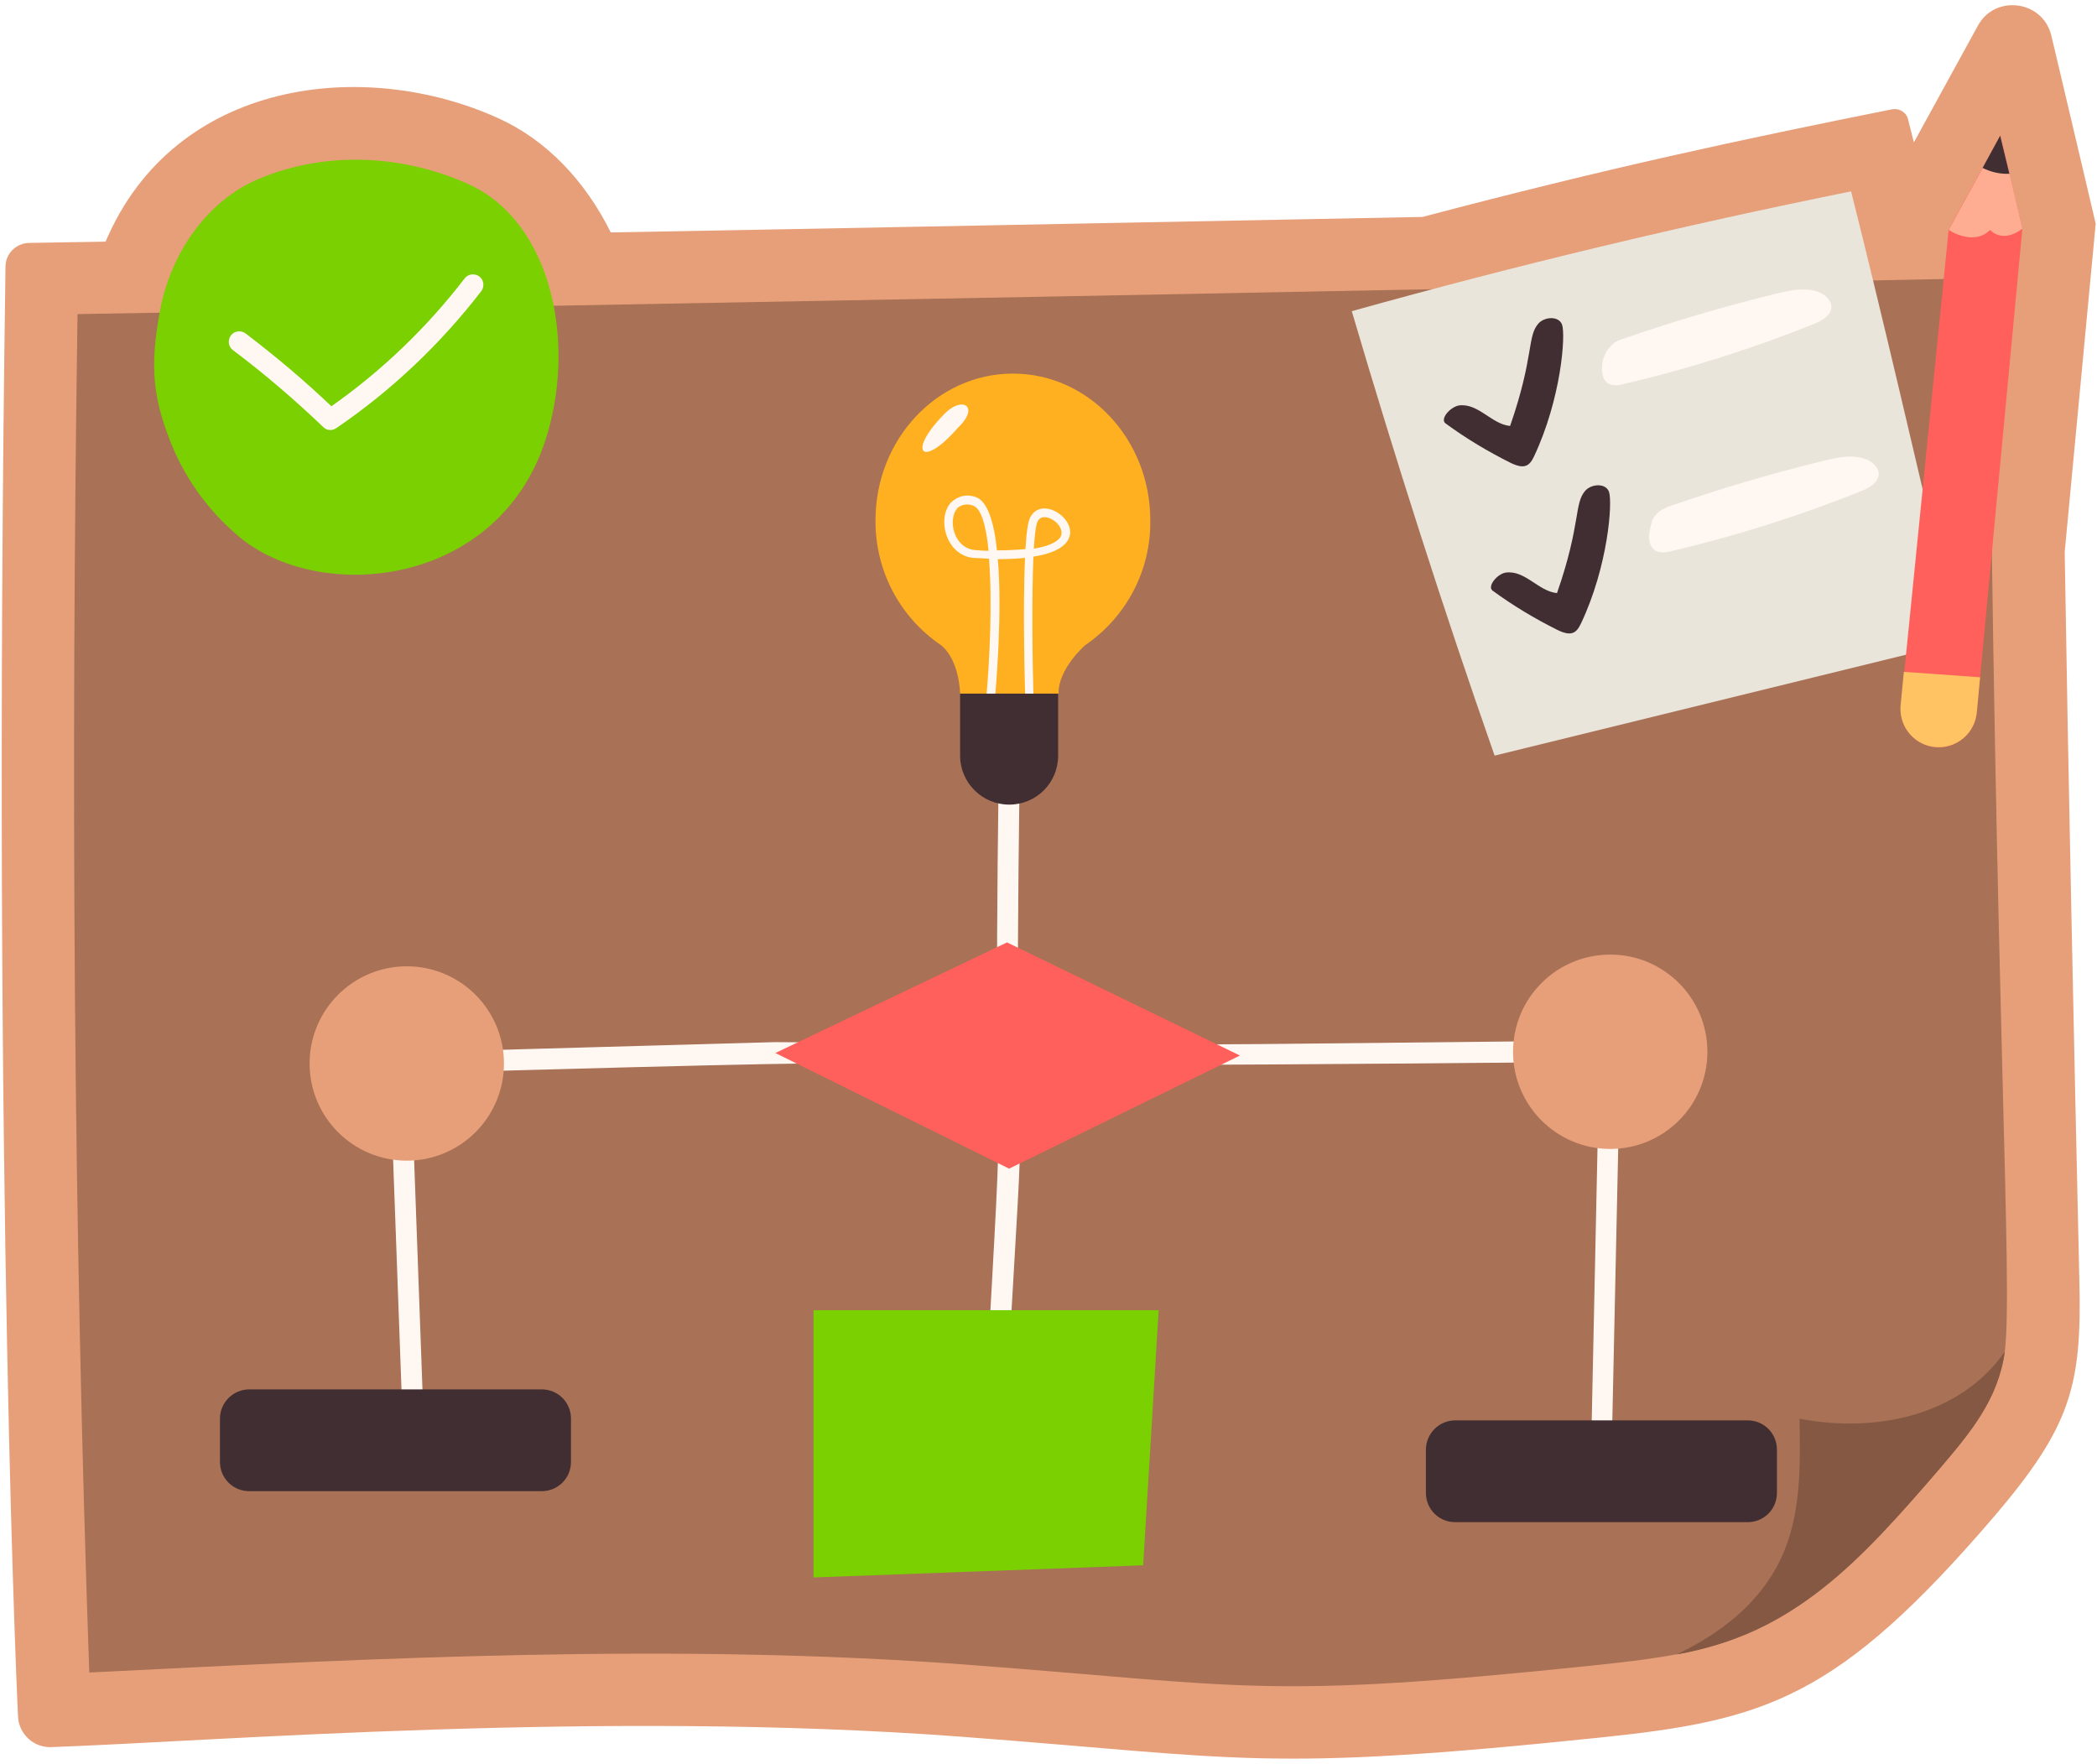
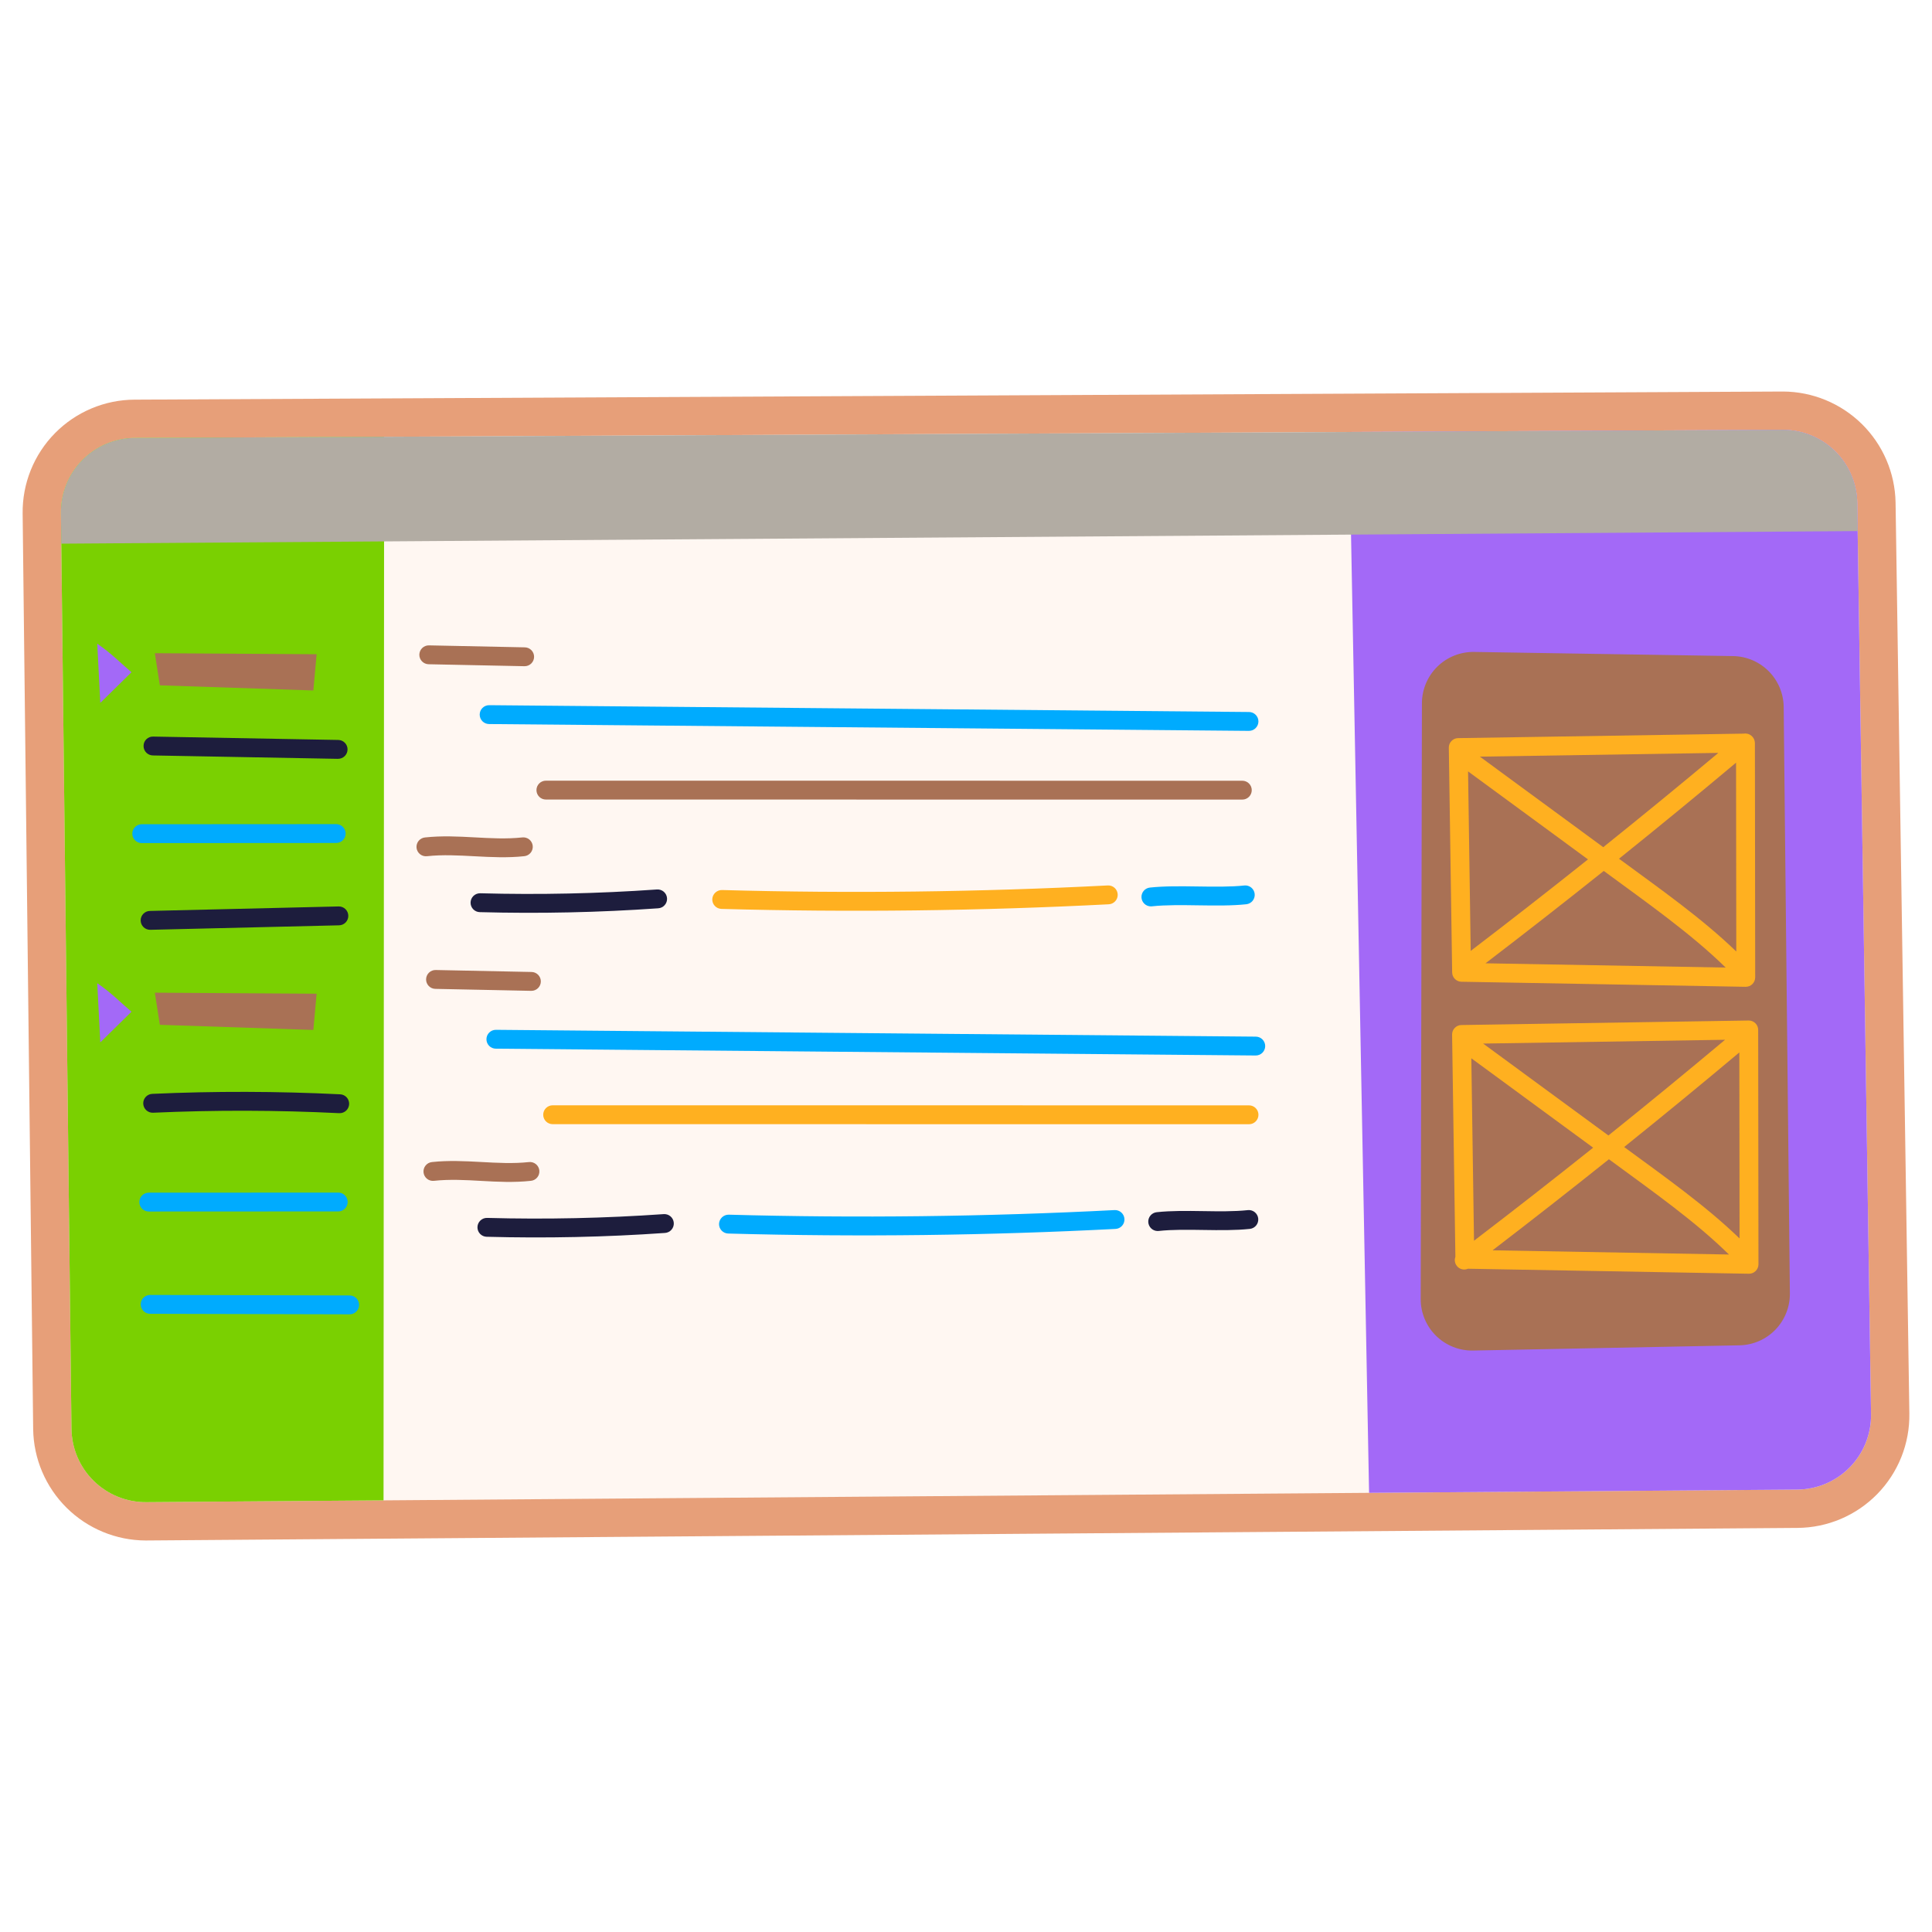
- <svg xmlns="http://www.w3.org/2000/svg" width="352" height="296" viewBox="0 0 352 296" fill="none">
-   <path d="M349.039 214.937C348.125 174.367 347.211 132.391 346.578 92.664L351.781 37.539C351.781 37.469 344.328 5.898 344.328 5.969C342.922 0.062 334.906 -0.992 332.023 4.281L321.265 23.898L320.281 20.031C320 18.836 318.804 18.133 317.609 18.344C292.015 23.477 269.937 28.188 238.789 36.414C184.297 37.469 141.758 38.312 102.523 39.016C98.164 30.227 91.625 23.477 83.75 19.891C61.25 9.625 29.328 13.211 17.726 40.562L5 40.773C2.75 40.773 0.922 42.531 0.922 44.781C-1.328 198.906 3.172 292 3.031 288.062C3.101 291.016 5.633 293.406 8.656 293.266C36.289 292.281 100.976 287.008 161.164 291.508C208.906 295.094 211.929 297.555 268.742 291.648C296.445 288.766 308.539 285.109 334.765 254.523C347.703 239.336 349.461 232.516 349.039 214.937Z" fill="#E79F79" />
-   <path d="M336.523 226.891C335.398 234.906 330.828 240.391 325.484 246.648C301.578 274.562 292.297 276.953 267.477 279.555C212.141 285.32 209.68 283 162.078 279.414C113.141 275.758 63.992 278.289 14.984 280.75C12.312 204.391 11.891 128.523 13.016 52.727C120.102 50.898 227.047 48.859 333.852 46.68C334.836 169.938 337.93 215.219 336.523 226.891Z" fill="#A97155" />
-   <path d="M336.523 226.891C335.398 234.906 330.828 240.391 325.484 246.648C312.125 262.187 301.227 274.211 281.398 277.727C288.922 274.141 295.391 269.078 298.906 261.695C302.352 254.453 302.211 246.156 302.07 238.141C314.867 240.602 329 237.648 336.523 226.891Z" fill="#845843" />
-   <path d="M310.719 32.125C282.523 37.82 254.609 44.5 226.906 52.234C234.289 77.266 242.234 102.156 250.883 126.836L325.414 108.555C328.227 107.852 328.578 106.867 328.016 104.688C321.336 76.141 315.852 52.516 310.719 32.125Z" fill="#EAE5DB" />
-   <path d="M242.656 71.078C246.101 73.609 249.758 75.789 253.555 77.687C255.875 78.812 256.719 78.25 257.492 76.633C262.062 66.93 262.836 56.242 262.203 54.484C261.64 53.008 259.32 53.148 258.265 54.273C256.297 56.453 257.562 59.758 253.484 71.5C250.39 71.219 248.14 67.633 244.906 68.055C243.359 68.336 241.672 70.375 242.656 71.078Z" fill="#402E32" />
-   <path d="M271.836 57.086C280.484 54.062 289.273 51.461 298.203 49.281C300.593 48.719 303.125 48.156 305.375 49.07C306.359 49.492 307.343 50.336 307.414 51.391C307.484 52.938 305.797 53.852 304.39 54.414C294.054 58.562 283.367 61.938 272.539 64.469C271.836 64.68 271.062 64.75 270.289 64.539C269.023 64.117 268.78 62.484 268.953 61.094C269.221 58.935 270.775 57.428 271.836 57.086Z" fill="#FFF7F2" />
-   <path d="M250.531 99.133C253.977 101.664 257.633 103.844 261.43 105.742C263.75 106.867 264.594 106.305 265.367 104.687C269.938 95.055 270.711 84.297 270.078 82.539C269.516 81.062 267.195 81.203 266.141 82.328C264.172 84.508 265.438 87.812 261.359 99.555C258.266 99.273 256.016 95.687 252.781 96.109C251.305 96.32 249.617 98.43 250.531 99.133Z" fill="#402E32" />
-   <path d="M279.781 85.141C288.429 82.117 297.218 79.516 306.148 77.336C308.539 76.773 311.07 76.211 313.32 77.125C314.304 77.547 315.289 78.391 315.359 79.445C315.429 80.992 313.742 81.906 312.335 82.469C302 86.617 291.312 89.992 280.484 92.523C279.781 92.734 279.007 92.805 278.234 92.594C276.968 92.172 276.584 90.514 276.898 89.148C277.311 87.353 277.381 86.287 279.781 85.141Z" fill="#FFF7F2" />
-   <path d="M78.687 30.93C67.648 25.938 54.641 25.305 43.461 30.016C34.602 33.742 28.625 42.672 26.867 52.094C25.109 61.516 25.531 67.07 29.328 75.859C31.93 81.625 35.867 86.688 40.789 90.625C54.641 101.312 83.469 98.219 91.484 74.102C96.758 58.211 92.961 37.469 78.687 30.93Z" fill="#7AD001" />
-   <path d="M54.289 71.711C49.508 67.141 44.445 62.781 39.101 58.773C38.328 58.211 38.187 57.086 38.75 56.312C39.312 55.539 40.437 55.398 41.211 55.961C46.203 59.758 51.054 63.836 55.625 68.195C64.133 62.219 71.656 54.977 77.984 46.75C78.547 45.977 79.672 45.836 80.445 46.398C81.219 46.961 81.359 48.086 80.797 48.859C73.906 57.789 65.75 65.523 56.469 71.852C55.766 72.344 54.851 72.273 54.289 71.711Z" fill="#FFF7F2" />
-   <path d="M339.476 38.383C331.461 123.32 332.586 111.719 331.812 119.664C331.461 123.18 328.297 125.711 324.992 125.43C321.406 125.148 318.734 121.984 319.086 118.398C319.789 111.297 319.297 116.5 327.101 38.523C333.992 26.008 332.023 29.523 335.82 22.703C337.719 30.789 336.875 27.344 339.476 38.383Z" fill="#FF605B" />
-   <path d="M339.477 38.383C336.031 40.984 334.062 38.594 334.062 38.594C331.25 41.406 327.102 38.594 327.102 38.594C333.992 26.078 332.023 29.594 335.82 22.773C337.719 30.789 336.875 27.344 339.477 38.383Z" fill="#FFAD92" />
-   <path d="M332.375 113.688L331.812 119.664C331.461 122.969 328.718 125.43 325.414 125.43C321.687 125.43 318.804 122.266 319.015 118.609C319.015 118.469 319.086 117.906 319.578 112.773L332.375 113.688Z" fill="#FFC364" />
-   <path d="M337.297 29.172C335.75 29.242 334.203 28.891 332.797 28.188L335.75 22.773L337.297 29.172Z" fill="#402E32" />
-   <path d="M166.929 240.742C165.945 240.742 165.101 239.898 165.172 238.914C169.461 163.398 166.508 216.555 167.633 130.141C167.633 129.156 168.406 128.383 169.39 128.383C170.375 128.383 171.148 129.156 171.148 130.141C169.883 228.438 173.258 159.25 168.687 239.125C168.687 240.039 167.914 240.742 166.929 240.742Z" fill="#FFF7F2" />
-   <path d="M268.812 246.859C267.828 246.859 267.055 246.016 267.055 245.031C267.055 244.047 266.914 251.711 268.461 178.234C87.688 179.992 195.195 176.688 68.984 180.133L71.164 240.039C71.164 241.023 70.461 241.797 69.477 241.867C68.492 241.867 67.719 241.164 67.648 240.18L65.398 178.516C65.398 177.531 66.102 176.758 67.086 176.687C67.789 176.687 59.352 176.898 130.086 174.93C217.273 175.492 185.141 175.492 270.219 174.648C271.203 174.648 271.977 175.492 271.977 176.406C271.977 177.32 272.117 169.867 270.5 245.031C270.57 246.086 269.797 246.859 268.812 246.859Z" fill="#FFF7F2" />
-   <path d="M193.086 87.32C193.086 73.75 182.75 62.711 170.023 62.711C157.297 62.711 146.961 73.75 146.961 87.32C146.891 95.688 150.969 103.562 157.93 108.273C161.094 110.805 161.164 116.43 161.164 116.43H177.687C177.617 112.211 182.187 108.273 182.187 108.273C189.078 103.562 193.226 95.688 193.086 87.32Z" fill="#FFB020" />
-   <path d="M165.453 118.258C166.156 110.945 166.578 100.961 166.016 93.789C164.82 93.719 163.836 93.648 163.344 93.648C158.773 93.156 157.226 87.039 159.617 84.367C160.672 83.312 162.219 82.891 163.625 83.383C165.734 83.945 166.859 87.602 167.351 92.383C168.969 92.383 170.516 92.312 172.133 92.172C172.273 89.5 172.555 87.461 172.976 86.758C175.719 81.766 186.195 91.469 173.469 93.438C173.187 100.117 173.258 110.875 173.539 118.258C173.539 119.172 172.133 119.242 172.133 118.328C172.062 116.219 171.641 102.367 172.062 93.648C170.516 93.789 169.039 93.859 167.492 93.859C168.266 102.859 167.211 114.953 166.93 118.398C166.789 119.313 165.383 119.172 165.453 118.258ZM160.672 85.352C159.125 87.109 159.969 91.82 163.484 92.312C164.258 92.383 165.101 92.453 165.945 92.453C165.523 88.234 164.68 85.211 163.273 84.859C161.867 84.297 160.672 85.211 160.672 85.352ZM174.172 87.531C173.891 88.094 173.68 89.711 173.539 92.102C175.648 91.75 177.336 91.117 177.969 90.203C179.164 88.234 175.156 85.492 174.172 87.531Z" fill="#FFF7F2" />
-   <path d="M158.14 69.883C152.304 76 154.836 78.672 160.812 71.781C164.609 68.195 161.445 66.156 158.14 69.883Z" fill="#FFF7F2" />
-   <path d="M161.164 116.43V126.836C161.164 131.406 164.891 135.062 169.391 135.062C173.961 135.062 177.617 131.406 177.617 126.836V116.43H161.164Z" fill="#402E32" />
-   <path d="M169.039 158.195L130.156 176.758L169.391 196.164L208.133 177.18L169.039 158.195Z" fill="#FF605B" />
-   <path d="M136.555 219.93H194.492L191.891 262.75L136.555 264.789V219.93Z" fill="#7AD001" />
-   <path d="M270.289 192.859C279.298 192.859 286.602 185.556 286.602 176.547C286.602 167.538 279.298 160.234 270.289 160.234C261.28 160.234 253.977 167.538 253.977 176.547C253.977 185.556 261.28 192.859 270.289 192.859Z" fill="#E79F79" />
-   <path d="M68.281 194.828C77.29 194.828 84.594 187.525 84.594 178.516C84.594 169.506 77.29 162.203 68.281 162.203C59.272 162.203 51.969 169.506 51.969 178.516C51.969 187.525 59.272 194.828 68.281 194.828Z" fill="#E79F79" />
-   <path d="M41.844 233.219H90.922C93.664 233.219 95.844 235.398 95.844 238.141V245.383C95.844 248.125 93.664 250.305 90.922 250.305H41.844C39.102 250.305 36.922 248.125 36.922 245.383V238.141C36.922 235.398 39.172 233.219 41.844 233.219Z" fill="#402E32" />
-   <path d="M244.273 238.422H293.352C296.094 238.422 298.273 240.602 298.273 243.344V250.586C298.273 253.328 296.094 255.508 293.352 255.508H244.273C241.531 255.508 239.352 253.328 239.352 250.586V243.344C239.352 240.672 241.531 238.422 244.273 238.422Z" fill="#402E32" />
+ <svg xmlns="http://www.w3.org/2000/svg" width="360" height="360" viewBox="0 0 360 360" fill="none">
+   <path d="M353.211 93.621C353.108 88.119 350.855 82.877 346.936 79.014C343.016 75.152 337.741 72.977 332.238 72.955L25.093 74.468C22.326 74.478 19.589 75.036 17.039 76.11C14.489 77.183 12.178 78.751 10.237 80.723C8.296 82.695 6.765 85.031 5.732 87.598C4.7 90.164 4.185 92.91 4.219 95.676L6.181 266.305C6.26 271.82 8.501 277.084 12.422 280.963C16.343 284.842 21.63 287.027 27.146 287.047L334.955 284.702C337.724 284.682 340.462 284.113 343.011 283.03C345.559 281.946 347.868 280.368 349.804 278.388C351.74 276.408 353.265 274.064 354.291 271.491C355.317 268.919 355.823 266.169 355.781 263.4L353.211 93.621Z" fill="#E79F79" />
+   <path d="M348.64 263.508C348.666 265.335 348.331 267.148 347.653 268.845C346.976 270.541 345.97 272.087 344.692 273.393C343.415 274.699 341.892 275.74 340.212 276.455C338.531 277.17 336.725 277.546 334.899 277.561L255.106 278.169L71.469 279.57L27.262 279.906C23.601 279.934 20.077 278.51 17.464 275.946C14.85 273.382 13.36 269.886 13.319 266.224L11.42 101.305L11.358 95.599C11.336 93.774 11.676 91.963 12.357 90.27C13.038 88.577 14.048 87.036 15.328 85.735C16.608 84.434 18.133 83.4 19.814 82.691C21.496 81.983 23.302 81.614 25.126 81.607L71.578 81.383L332.168 80.094C335.814 80.074 339.321 81.496 341.926 84.049C344.53 86.602 346.02 90.08 346.073 93.727L346.147 98.961L348.64 263.508Z" fill="#FFF7F2" />
+   <path d="M71.578 81.384L71.566 100.883L71.466 279.57L27.26 279.906C23.599 279.934 20.076 278.51 17.463 275.945C14.85 273.381 13.36 269.885 13.319 266.224L11.42 101.305L11.358 95.599C11.336 93.774 11.676 91.963 12.357 90.27C13.038 88.577 14.048 87.036 15.328 85.735C16.608 84.434 18.133 83.4 19.814 82.691C21.496 81.983 23.302 81.614 25.126 81.607L71.578 81.384Z" fill="#7AD001" />
+   <path d="M348.641 263.508C348.666 265.335 348.331 267.148 347.653 268.845C346.976 270.541 345.97 272.087 344.692 273.393C343.415 274.699 341.893 275.74 340.212 276.455C338.531 277.17 336.725 277.546 334.899 277.561L255.106 278.169L251.744 99.617L251.384 80.492L332.17 80.096C335.816 80.077 339.322 81.499 341.926 84.051C344.529 86.604 346.02 90.081 346.073 93.727L346.147 98.961L348.641 263.508Z" fill="#A369F7" />
+   <path d="M346.148 98.961L251.744 99.617L71.568 100.883L11.422 101.305L11.36 95.599C11.338 93.774 11.678 91.963 12.359 90.27C13.04 88.577 14.05 87.036 15.33 85.735C16.61 84.434 18.135 83.4 19.816 82.691C21.498 81.983 23.303 81.614 25.128 81.607L71.58 81.383L332.17 80.094C335.816 80.075 339.322 81.497 341.926 84.05C344.53 86.603 346.02 90.08 346.073 93.727L346.148 98.961Z" fill="#B2ACA3" />
+   <path d="M264.955 131.036L264.727 242.056C264.724 243.332 264.976 244.595 265.468 245.772C265.96 246.949 266.682 248.016 267.592 248.91C268.502 249.804 269.581 250.507 270.766 250.978C271.952 251.45 273.219 251.68 274.494 251.655L324.125 250.682C326.65 250.632 329.054 249.587 330.813 247.775C332.572 245.962 333.543 243.528 333.517 241.002L332.363 131.73C332.337 129.234 331.337 126.846 329.576 125.076C327.815 123.306 325.433 122.293 322.937 122.252L274.689 121.479C273.42 121.459 272.16 121.69 270.981 122.161C269.802 122.632 268.729 123.333 267.823 124.222C266.918 125.111 266.198 126.172 265.705 127.341C265.213 128.511 264.958 129.767 264.955 131.036Z" fill="#A97155" />
+   <path d="M272.314 182.933L325.265 183.876H325.297C325.763 183.876 326.21 183.69 326.54 183.361C326.869 183.031 327.054 182.584 327.054 182.118L327.001 138.454C326.997 138.192 326.936 137.934 326.823 137.697C326.709 137.461 326.546 137.253 326.343 137.086C326.141 136.92 325.905 136.799 325.651 136.733C325.398 136.667 325.133 136.657 324.875 136.704L271.697 137.538C271.231 137.545 270.787 137.737 270.463 138.072C270.138 138.406 269.96 138.856 269.967 139.322L270.588 181.204C270.595 181.66 270.779 182.095 271.101 182.417C271.424 182.74 271.858 182.925 272.314 182.933ZM323.532 177.301C317.147 171.14 309.557 165.795 301.679 160.012C309.026 154.112 316.297 148.145 323.49 142.111L323.532 177.301ZM321.555 180.293L276.808 179.497C284.187 173.856 291.53 168.12 298.837 162.287C306.809 168.143 315.096 173.958 321.555 180.293ZM298.746 157.864L275.754 140.989L320.191 140.291C313.125 146.203 305.977 152.06 298.746 157.86V157.864ZM295.9 160.135C288.66 165.906 281.375 171.59 274.044 177.187L273.552 143.735L295.9 160.135Z" fill="#FFB020" />
+   <path d="M327.612 191.915C327.612 191.682 327.566 191.451 327.476 191.236C327.386 191.021 327.254 190.826 327.087 190.662C326.921 190.499 326.724 190.37 326.508 190.283C326.291 190.196 326.059 190.154 325.826 190.157L272.307 191.001C271.841 191.008 271.397 191.2 271.073 191.535C270.749 191.869 270.57 192.318 270.577 192.784L271.191 234.198C271.072 234.52 271.05 234.87 271.129 235.204C271.207 235.538 271.382 235.842 271.631 236.077C271.88 236.313 272.194 236.47 272.532 236.529C272.87 236.588 273.218 236.547 273.532 236.41L325.875 237.341H325.906C326.373 237.341 326.82 237.156 327.149 236.826C327.479 236.497 327.664 236.05 327.664 235.583L327.612 191.915ZM274.159 197.196L296.86 213.854C289.508 219.724 282.108 225.503 274.66 231.192L274.159 197.196ZM276.361 194.454L321.439 193.747C314.281 199.747 307.036 205.692 299.704 211.581L276.361 194.454ZM299.8 216.011C308.378 222.313 315.87 227.585 322.165 233.76L278.119 232.976C285.383 227.411 292.609 221.755 299.8 216.009V216.011ZM302.637 213.732C309.868 207.92 317.022 202.043 324.101 196.102L324.141 230.766C317.813 224.659 310.363 219.402 302.637 213.73V213.732Z" fill="#FFB020" />
+   <path d="M28.854 121.714L29.782 127.699L58.388 128.658L58.998 121.905L28.854 121.714Z" fill="#A97155" />
+   <path d="M18.124 119.945L18.686 130.977L24.499 125.262C22.561 123.632 20.809 121.781 18.124 119.945Z" fill="#A369F7" />
+   <path d="M28.854 184.973L29.782 190.958L58.388 191.917L58.998 185.164L28.854 184.973Z" fill="#A97155" />
+   <path d="M18.124 183.205L18.686 194.235L24.499 188.52C22.561 186.891 20.809 185.039 18.124 183.205Z" fill="#A369F7" />
+   <path d="M62.99 141.398H62.957L28.477 140.766C28.011 140.757 27.567 140.564 27.243 140.228C26.92 139.893 26.743 139.442 26.751 138.976C26.752 138.744 26.8 138.515 26.891 138.302C26.982 138.089 27.115 137.896 27.282 137.736C27.449 137.575 27.646 137.449 27.863 137.366C28.079 137.282 28.31 137.243 28.541 137.251L63.019 137.879C63.485 137.883 63.93 138.072 64.257 138.405C64.584 138.737 64.765 139.186 64.76 139.652C64.756 140.118 64.567 140.564 64.234 140.891C63.902 141.217 63.453 141.398 62.987 141.394L62.99 141.398Z" fill="#1D1D3D" />
+   <path d="M26.409 157.099C25.942 157.099 25.495 156.914 25.166 156.584C24.836 156.255 24.651 155.808 24.651 155.341C24.651 154.875 24.836 154.428 25.166 154.098C25.495 153.769 25.942 153.584 26.409 153.584L62.648 153.562C63.114 153.563 63.561 153.748 63.891 154.077C64.22 154.407 64.406 154.854 64.406 155.32C64.406 155.787 64.22 156.234 63.891 156.563C63.561 156.893 63.114 157.078 62.648 157.078L26.409 157.099Z" fill="#00ABFE" />
+   <path d="M27.988 173.255C27.522 173.26 27.073 173.081 26.739 172.755C26.406 172.429 26.215 171.984 26.21 171.518C26.204 171.052 26.384 170.602 26.71 170.269C27.035 169.935 27.48 169.745 27.947 169.739L63.081 168.903H63.123C63.59 168.898 64.039 169.078 64.372 169.403C64.706 169.729 64.896 170.174 64.902 170.64C64.907 171.107 64.727 171.556 64.402 171.889C64.076 172.223 63.631 172.413 63.165 172.419L28.03 173.255H27.988Z" fill="#1D1D3D" />
+   <path d="M63.257 207.422C63.228 207.422 63.198 207.422 63.169 207.422C51.678 206.85 40.024 206.823 28.528 207.34C28.297 207.351 28.066 207.315 27.849 207.237C27.632 207.158 27.432 207.037 27.262 206.881C27.091 206.725 26.953 206.537 26.855 206.328C26.757 206.119 26.702 205.892 26.691 205.661C26.681 205.43 26.716 205.2 26.795 204.983C26.874 204.765 26.994 204.566 27.15 204.395C27.306 204.225 27.494 204.087 27.704 203.989C27.913 203.891 28.139 203.835 28.37 203.825C39.975 203.302 51.742 203.333 63.343 203.906C63.574 203.912 63.801 203.963 64.012 204.056C64.224 204.15 64.414 204.284 64.573 204.451C64.733 204.619 64.857 204.816 64.941 205.031C65.024 205.246 65.064 205.476 65.058 205.707C65.052 205.938 65.001 206.165 64.908 206.376C64.814 206.587 64.68 206.778 64.513 206.937C64.346 207.097 64.149 207.221 63.933 207.304C63.718 207.388 63.488 207.428 63.257 207.422Z" fill="#1D1D3D" />
+   <path d="M27.721 225.75C27.255 225.75 26.807 225.565 26.478 225.235C26.148 224.906 25.963 224.459 25.963 223.992C25.963 223.526 26.148 223.079 26.478 222.749C26.807 222.42 27.255 222.235 27.721 222.235L63.027 222.218C63.493 222.218 63.94 222.403 64.27 222.733C64.599 223.062 64.784 223.509 64.784 223.976C64.784 224.442 64.599 224.889 64.27 225.219C63.94 225.548 63.493 225.733 63.027 225.733L27.721 225.75Z" fill="#00ABFE" />
+   <path d="M65.151 244.904H65.146L27.974 244.806C27.508 244.806 27.061 244.62 26.732 244.29C26.403 243.96 26.218 243.512 26.219 243.046C26.219 242.58 26.405 242.133 26.735 241.804C27.066 241.475 27.513 241.29 27.979 241.291H27.985L65.157 241.388C65.623 241.389 66.07 241.575 66.399 241.905C66.728 242.235 66.913 242.683 66.912 243.149C66.912 243.615 66.726 244.062 66.395 244.391C66.065 244.72 65.618 244.905 65.152 244.904H65.151Z" fill="#00ABFE" />
+   <path d="M97.747 124.138H97.709L79.861 123.772C79.395 123.762 78.952 123.568 78.629 123.232C78.305 122.896 78.129 122.445 78.138 121.979C78.148 121.513 78.342 121.069 78.678 120.746C79.014 120.423 79.465 120.247 79.931 120.256L97.779 120.623C98.245 120.627 98.69 120.817 99.017 121.15C99.343 121.483 99.524 121.932 99.519 122.398C99.514 122.864 99.325 123.309 98.992 123.636C98.659 123.962 98.21 124.143 97.744 124.138H97.747Z" fill="#A97155" />
+   <path d="M232.722 136.187H232.706L91.133 134.916C90.667 134.913 90.221 134.726 89.893 134.395C89.565 134.064 89.382 133.616 89.384 133.15C89.386 132.684 89.573 132.237 89.904 131.909C90.236 131.581 90.683 131.398 91.15 131.4H91.165L232.738 132.671C233.204 132.673 233.65 132.861 233.979 133.192C234.307 133.523 234.49 133.971 234.488 134.437C234.486 134.903 234.298 135.35 233.967 135.678C233.636 136.006 233.188 136.189 232.722 136.187Z" fill="#00ABFE" />
+   <path d="M231.488 148.992L101.718 148.983C101.252 148.983 100.805 148.798 100.475 148.468C100.146 148.139 99.96 147.691 99.96 147.225C99.96 146.759 100.146 146.312 100.475 145.982C100.805 145.653 101.252 145.467 101.718 145.467L231.488 145.477C231.954 145.477 232.401 145.662 232.731 145.991C233.06 146.321 233.246 146.768 233.246 147.234C233.246 147.701 233.06 148.148 232.731 148.477C232.401 148.807 231.954 148.992 231.488 148.992Z" fill="#A97155" />
+   <path d="M79.589 159.539C79.357 159.569 79.121 159.552 78.896 159.49C78.67 159.428 78.46 159.321 78.276 159.176C78.092 159.032 77.939 158.852 77.826 158.647C77.713 158.442 77.641 158.217 77.616 157.985C77.591 157.752 77.612 157.517 77.68 157.293C77.746 157.069 77.857 156.86 78.006 156.679C78.154 156.499 78.338 156.349 78.545 156.24C78.751 156.131 78.978 156.065 79.211 156.045C85.416 155.372 91.446 156.674 97.292 156.045C97.524 156.015 97.76 156.031 97.985 156.094C98.211 156.156 98.421 156.262 98.605 156.407C98.789 156.552 98.942 156.732 99.055 156.937C99.168 157.141 99.24 157.367 99.265 157.599C99.29 157.832 99.268 158.067 99.201 158.291C99.134 158.515 99.023 158.724 98.875 158.904C98.726 159.085 98.543 159.234 98.336 159.343C98.129 159.452 97.903 159.519 97.67 159.539C91.527 160.205 85.364 158.915 79.589 159.539Z" fill="#A97155" />
+   <path d="M89.418 169.964C88.952 169.958 88.508 169.767 88.182 169.433C87.857 169.099 87.678 168.649 87.684 168.183C87.691 167.717 87.882 167.272 88.216 166.947C88.55 166.622 88.999 166.442 89.466 166.449H89.515C100.428 166.745 111.488 166.508 122.386 165.742C122.619 165.722 122.853 165.748 123.075 165.819C123.298 165.89 123.504 166.005 123.681 166.156C123.859 166.308 124.004 166.493 124.11 166.702C124.215 166.91 124.277 167.137 124.294 167.37C124.31 167.603 124.28 167.837 124.205 168.058C124.129 168.279 124.011 168.483 123.856 168.658C123.702 168.833 123.514 168.975 123.303 169.077C123.093 169.178 122.864 169.236 122.631 169.249C111.636 170.023 100.458 170.265 89.418 169.964Z" fill="#1D1D3D" />
+   <path d="M134.431 169.36C133.965 169.347 133.523 169.149 133.203 168.81C132.883 168.472 132.71 168.02 132.723 167.554C132.742 167.09 132.942 166.652 133.279 166.333C133.616 166.014 134.064 165.839 134.528 165.845C158.384 166.506 182.566 166.218 206.4 164.99C206.633 164.976 206.865 165.007 207.085 165.083C207.305 165.159 207.508 165.278 207.681 165.432C207.855 165.587 207.996 165.775 208.097 165.984C208.197 166.194 208.255 166.422 208.267 166.654C208.279 166.886 208.245 167.119 208.166 167.337C208.088 167.556 207.967 167.758 207.81 167.929C207.653 168.101 207.464 168.24 207.253 168.338C207.043 168.436 206.814 168.492 206.582 168.501C182.667 169.734 158.378 170.023 134.431 169.36Z" fill="#FFB020" />
+   <path d="M214.453 168.891C214.003 168.891 213.57 168.718 213.243 168.409C212.917 168.099 212.721 167.676 212.697 167.226C212.673 166.777 212.823 166.335 213.115 165.992C213.407 165.65 213.819 165.432 214.267 165.385C219.671 164.802 226.703 165.553 231.869 164.997C232.33 164.951 232.791 165.089 233.151 165.382C233.511 165.674 233.74 166.097 233.79 166.558C233.84 167.018 233.705 167.48 233.416 167.843C233.127 168.205 232.706 168.438 232.246 168.492C226.832 169.076 219.822 168.323 214.643 168.88C214.58 168.887 214.517 168.891 214.453 168.891Z" fill="#00ABFE" />
+   <path d="M99.005 184.629H98.968L81.119 184.262C80.653 184.253 80.209 184.059 79.886 183.723C79.563 183.386 79.387 182.936 79.396 182.469C79.406 182.003 79.6 181.56 79.936 181.237C80.272 180.914 80.723 180.737 81.189 180.747L99.037 181.113C99.504 181.118 99.949 181.307 100.275 181.64C100.602 181.973 100.782 182.422 100.778 182.888C100.773 183.355 100.583 183.8 100.25 184.126C99.917 184.453 99.469 184.633 99.002 184.629H99.005Z" fill="#A97155" />
+   <path d="M233.981 196.677H233.965L92.391 195.406C91.925 195.404 91.478 195.217 91.15 194.886C90.822 194.554 90.639 194.106 90.641 193.64C90.643 193.174 90.831 192.728 91.162 192.4C91.493 192.072 91.941 191.888 92.407 191.891H92.422L234 193.162C234.466 193.164 234.913 193.351 235.241 193.682C235.569 194.014 235.752 194.461 235.75 194.928C235.748 195.394 235.561 195.84 235.229 196.168C234.898 196.496 234.45 196.68 233.984 196.677H233.981Z" fill="#00ABFE" />
+   <path d="M232.746 209.482L102.977 209.473C102.511 209.473 102.064 209.288 101.734 208.958C101.404 208.628 101.219 208.181 101.219 207.715C101.219 207.249 101.404 206.802 101.734 206.472C102.064 206.142 102.511 205.957 102.977 205.957L232.727 205.966C232.958 205.965 233.187 206.009 233.4 206.097C233.614 206.184 233.808 206.312 233.973 206.475C234.137 206.637 234.267 206.83 234.357 207.043C234.446 207.256 234.493 207.484 234.494 207.715C234.495 207.946 234.451 208.174 234.364 208.388C234.277 208.602 234.148 208.796 233.986 208.96C233.824 209.125 233.631 209.255 233.418 209.345C233.205 209.434 232.977 209.481 232.746 209.482Z" fill="#FFB020" />
+   <path d="M80.847 220.03C80.385 220.078 79.923 219.94 79.562 219.648C79.201 219.356 78.97 218.932 78.92 218.47C78.87 218.009 79.005 217.546 79.296 217.183C79.586 216.821 80.008 216.588 80.469 216.535C86.665 215.864 92.715 217.168 98.55 216.535C98.78 216.509 99.013 216.528 99.236 216.593C99.459 216.657 99.666 216.765 99.847 216.909C100.028 217.054 100.179 217.233 100.29 217.436C100.401 217.639 100.472 217.863 100.496 218.093C100.521 218.323 100.5 218.556 100.435 218.778C100.37 219.001 100.261 219.208 100.115 219.388C99.969 219.568 99.789 219.717 99.585 219.828C99.382 219.938 99.158 220.007 98.928 220.03C92.563 220.719 86.803 219.386 80.847 220.03Z" fill="#A97155" />
+   <path d="M90.678 230.454C90.447 230.448 90.22 230.396 90.009 230.302C89.798 230.208 89.608 230.073 89.449 229.906C89.128 229.567 88.955 229.115 88.967 228.649C88.98 228.183 89.177 227.741 89.516 227.42C89.854 227.099 90.306 226.926 90.773 226.939C101.69 227.236 112.75 226.998 123.644 226.235C123.876 226.215 124.111 226.241 124.333 226.312C124.556 226.383 124.762 226.498 124.939 226.649C125.117 226.801 125.262 226.986 125.367 227.195C125.473 227.403 125.535 227.631 125.551 227.864C125.568 228.097 125.537 228.33 125.462 228.552C125.387 228.773 125.269 228.977 125.114 229.151C124.959 229.326 124.771 229.469 124.561 229.57C124.351 229.671 124.122 229.73 123.889 229.742C112.897 230.513 101.714 230.754 90.678 230.454Z" fill="#1D1D3D" />
+   <path d="M135.689 229.852C135.223 229.839 134.782 229.641 134.461 229.302C134.141 228.964 133.968 228.512 133.981 228.046C134 227.582 134.199 227.144 134.537 226.825C134.874 226.505 135.322 226.331 135.787 226.337C159.642 226.998 183.824 226.711 207.659 225.482C207.891 225.468 208.124 225.499 208.343 225.575C208.563 225.651 208.766 225.77 208.939 225.924C209.113 226.079 209.254 226.267 209.355 226.476C209.455 226.686 209.513 226.914 209.525 227.146C209.537 227.378 209.503 227.611 209.425 227.829C209.346 228.048 209.225 228.25 209.069 228.421C208.912 228.593 208.722 228.732 208.512 228.83C208.301 228.928 208.073 228.984 207.84 228.993C184.435 230.198 160.166 230.528 135.689 229.852Z" fill="#00ABFE" />
+   <path d="M215.713 229.382C215.264 229.38 214.833 229.207 214.508 228.898C214.182 228.588 213.988 228.166 213.964 227.717C213.94 227.269 214.089 226.828 214.379 226.486C214.67 226.144 215.081 225.926 215.527 225.877C220.93 225.293 227.369 226.044 232.534 225.488C232.995 225.443 233.455 225.582 233.814 225.875C234.172 226.167 234.402 226.589 234.451 227.05C234.501 227.51 234.367 227.971 234.078 228.333C233.79 228.695 233.37 228.929 232.91 228.983C227.496 229.567 221.057 228.816 215.904 229.372C215.841 229.379 215.777 229.382 215.713 229.382Z" fill="#1D1D3D" />
</svg>
